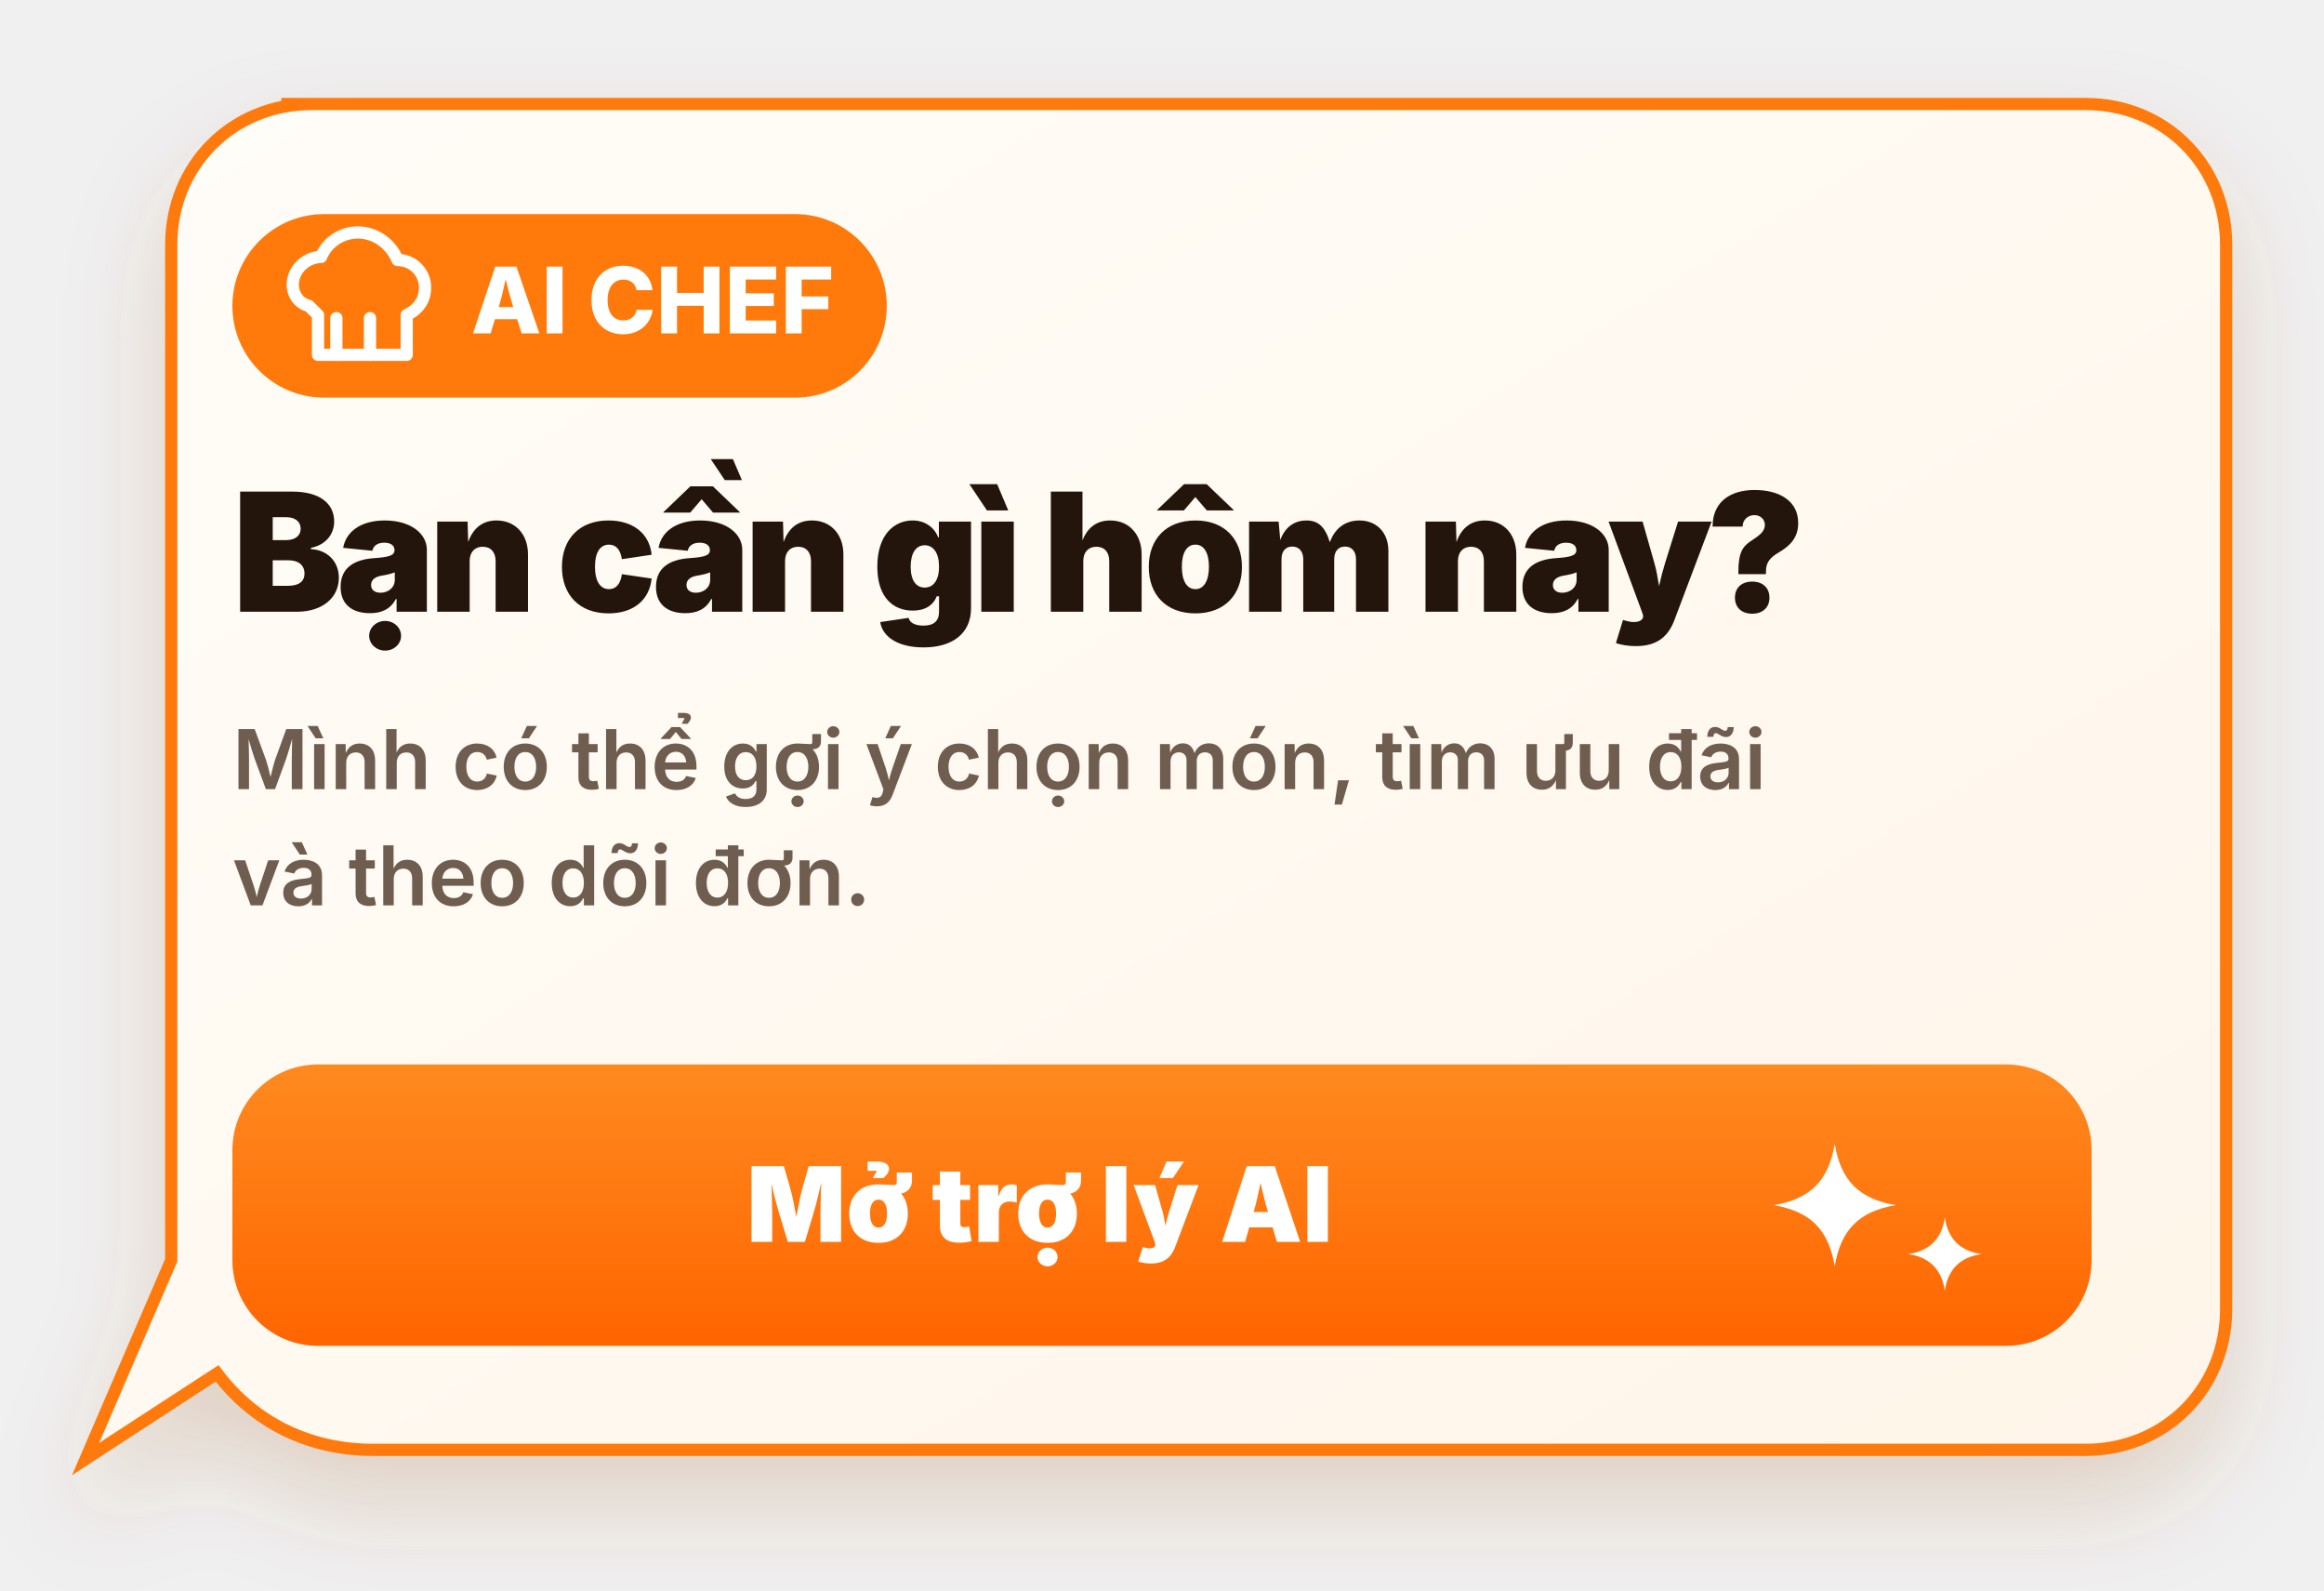
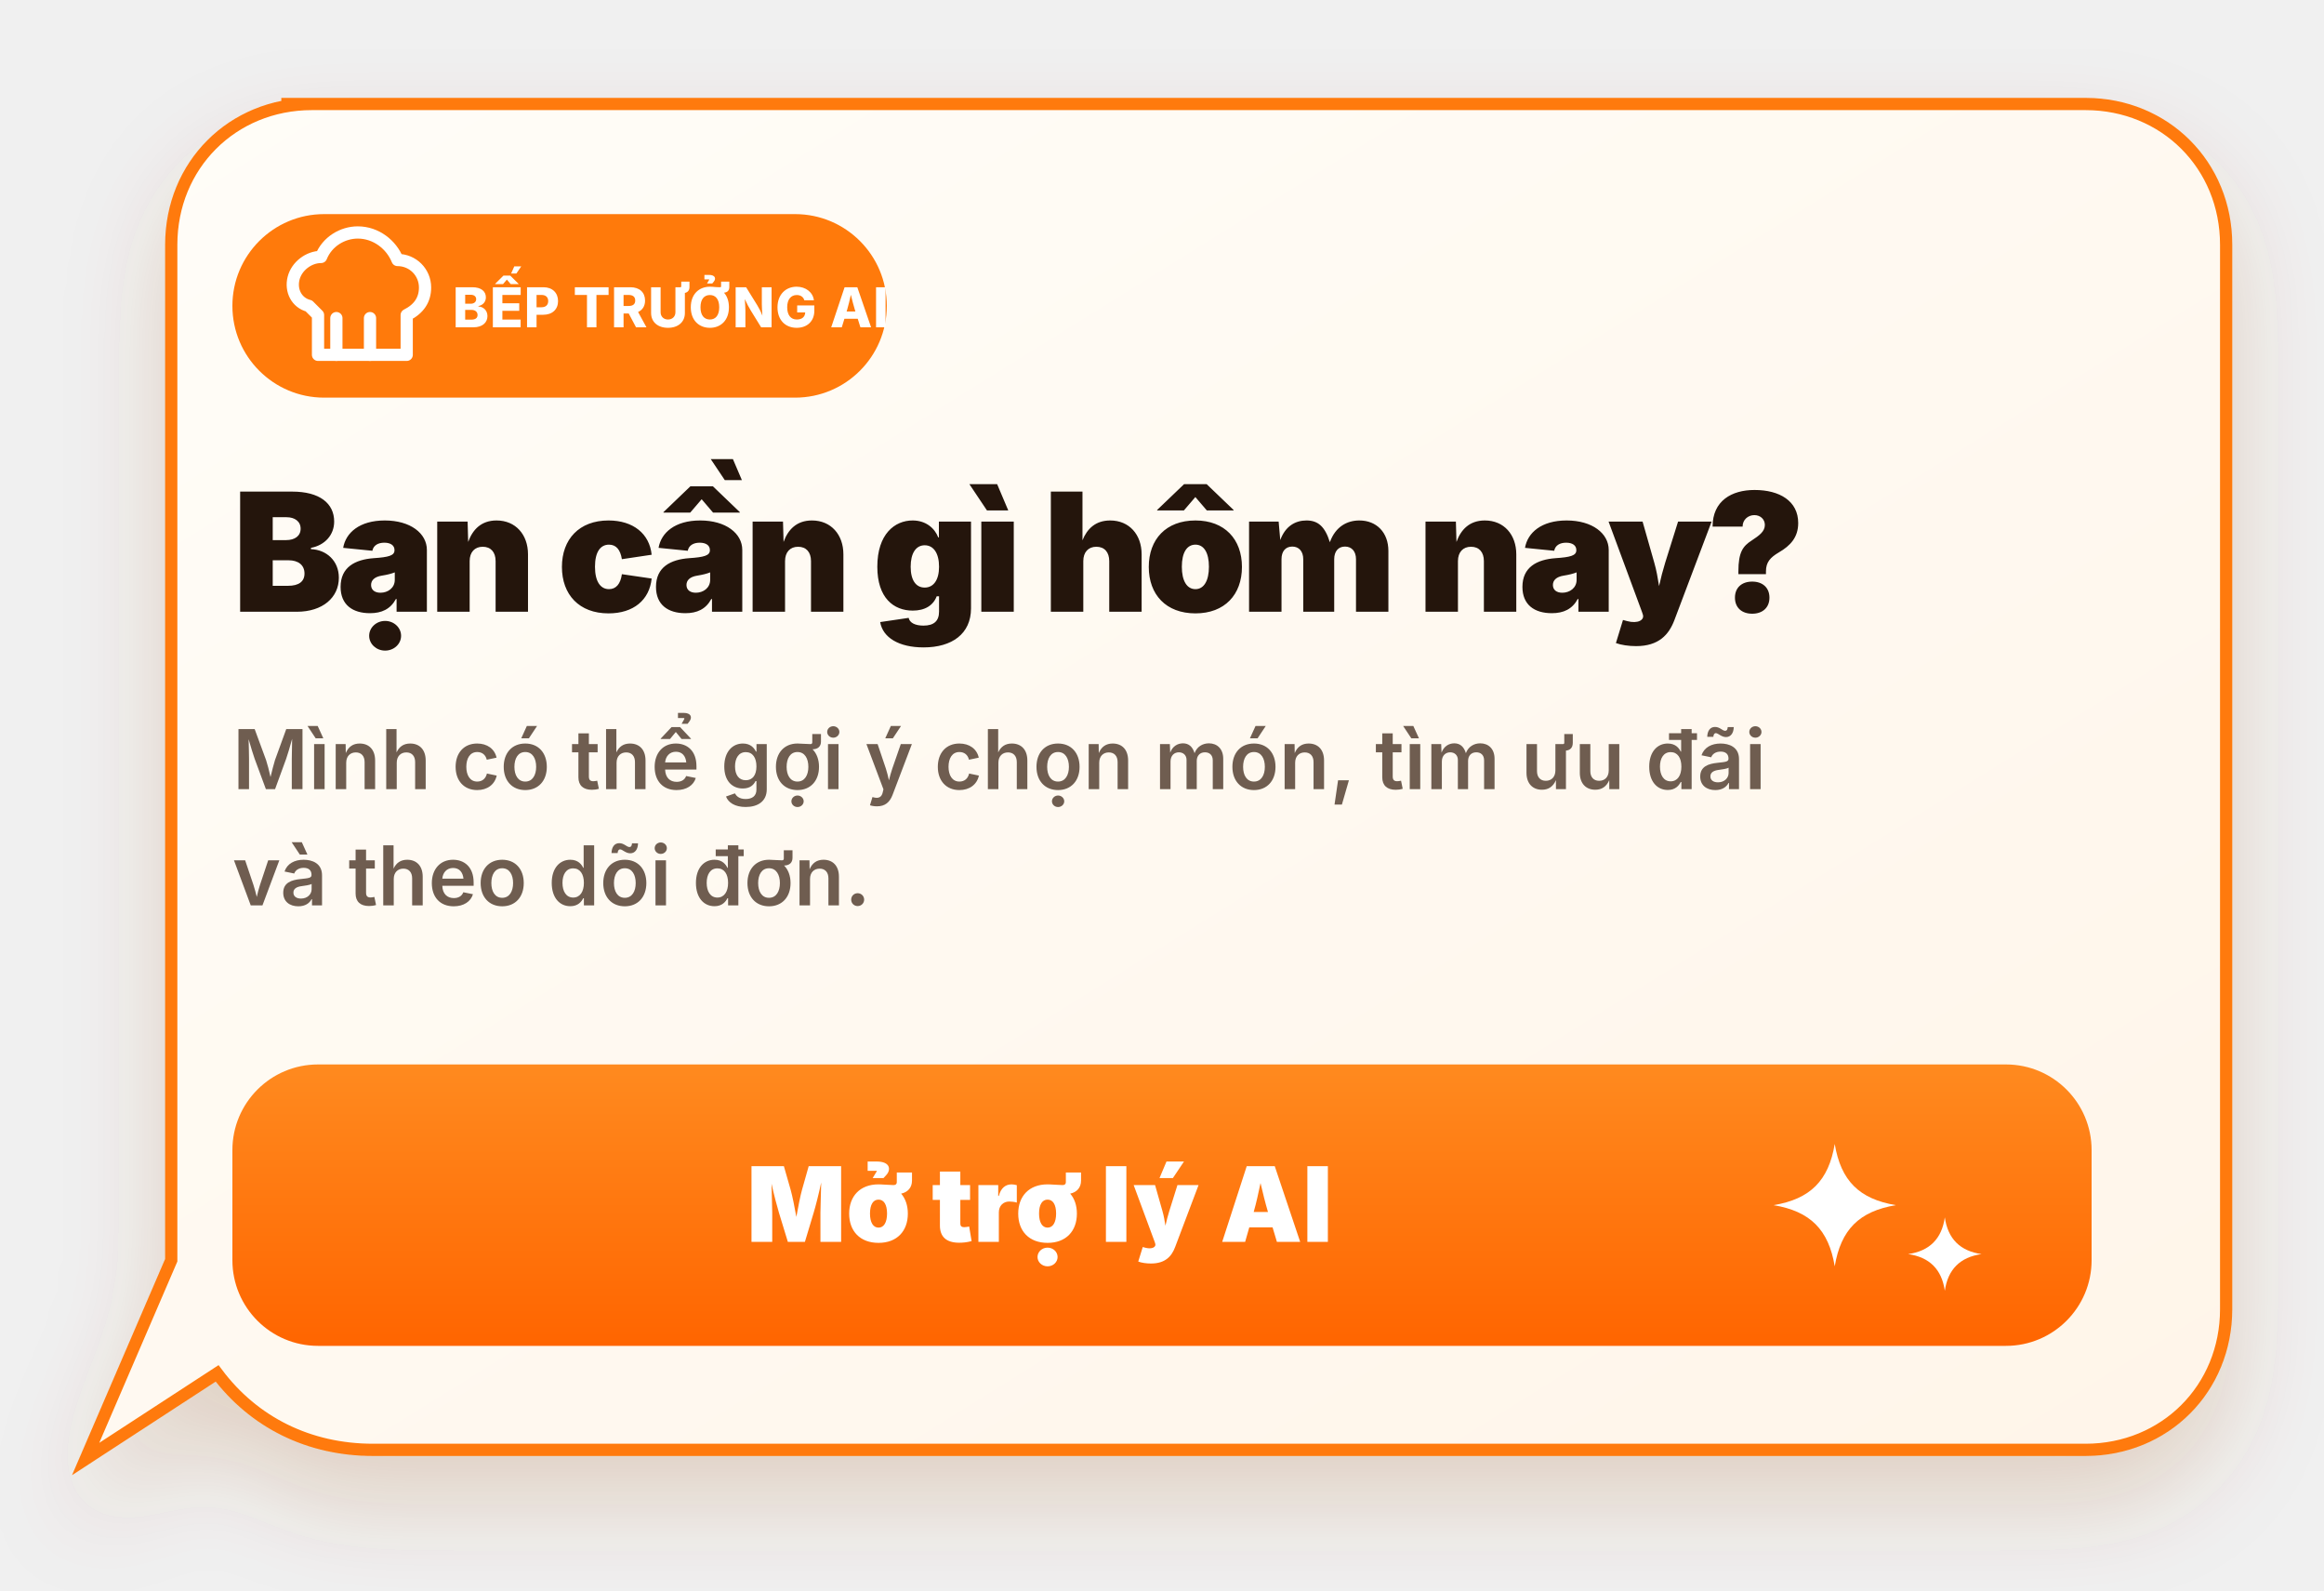
<svg xmlns="http://www.w3.org/2000/svg" width="760" height="520" viewBox="0 0 760 520" role="img" aria-labelledby="title desc">
  <defs>
    <linearGradient id="panel" x1="0" y1="0" x2="1" y2="1">
      <stop offset="0" stop-color="#fffdf8" />
      <stop offset="1" stop-color="#fff5e9" />
    </linearGradient>
    <linearGradient id="button" x1="0" y1="0" x2="0" y2="1">
      <stop offset="0" stop-color="#ff8a1f" />
      <stop offset="1" stop-color="#ff6500" />
    </linearGradient>
    <filter id="shadow" x="-20%" y="-20%" width="140%" height="150%">
      <feDropShadow dx="0" dy="16" stdDeviation="16" flood-color="#9c4a12" flood-opacity=".18" />
    </filter>
  </defs>
  <path d="M92 34H682c26 0 46 20 46 46v348c0 26-20 46-46 46H122c-21 0-39-9-51-25L28 477l28-65V80c0-26 20-46 46-46Z" fill="url(#panel)" stroke="#ff7a0b" stroke-width="4" filter="url(#shadow)" />
  <g transform="translate(76 70)">
    <rect width="214" height="60" rx="30" fill="#ff7a0b" />
    <g transform="translate(20 13)" fill="none" stroke="#fff" stroke-width="4" stroke-linecap="round" stroke-linejoin="round">
      <path d="M5 17c-4-1-6-5-5-9 1-4 5-7 9-7 2-5 7-8 12-8 6 0 11 4 13 9 5 0 9 4 9 9 0 4-2 7-6 9v13H8V20c-1-1-2-2-3-3Z" />
      <path d="M14 21v12M25 21v12" />
    </g>
-     <text x="78" y="39" fill="#fff" font-family="Outfit, Inter, Arial, sans-serif" font-size="30" font-weight="800">AI CHEF</text>
+     <text x="72" y="37" fill="#fff" font-family="Outfit, Inter, Arial, sans-serif" font-size="18" font-weight="800" letter-spacing=".2">BẾP TRƯỞNG AI</text>
  </g>
  <text x="76" y="200" fill="#24150c" font-family="Outfit, Inter, Arial, sans-serif" font-size="54" font-weight="900" letter-spacing="-2">Bạn cần gì hôm nay?</text>
  <text x="76" y="258" fill="#6f5d50" font-family="Outfit, Inter, Arial, sans-serif" font-size="27" font-weight="600">
    <tspan x="76" dy="0">Mình có thể gợi ý chọn món, tìm ưu đãi</tspan>
    <tspan x="76" dy="38">và theo dõi đơn.</tspan>
  </text>
  <g transform="translate(76 348)">
    <rect width="608" height="92" rx="28" fill="url(#button)" />
    <text x="264" y="58" text-anchor="middle" fill="#fff" font-family="Outfit, Inter, Arial, sans-serif" font-size="34" font-weight="900">Mở trợ lý AI</text>
    <g transform="translate(500 26)" fill="#fff">
      <path d="M24 0c2 12 8 18 20 20-12 2-18 8-20 20-2-12-8-18-20-20C16 18 22 12 24 0Z" />
      <path d="M60 24c1 7 5 11 12 12-7 1-11 5-12 12-1-7-5-11-12-12 7-1 11-5 12-12Z" />
    </g>
  </g>
</svg>
